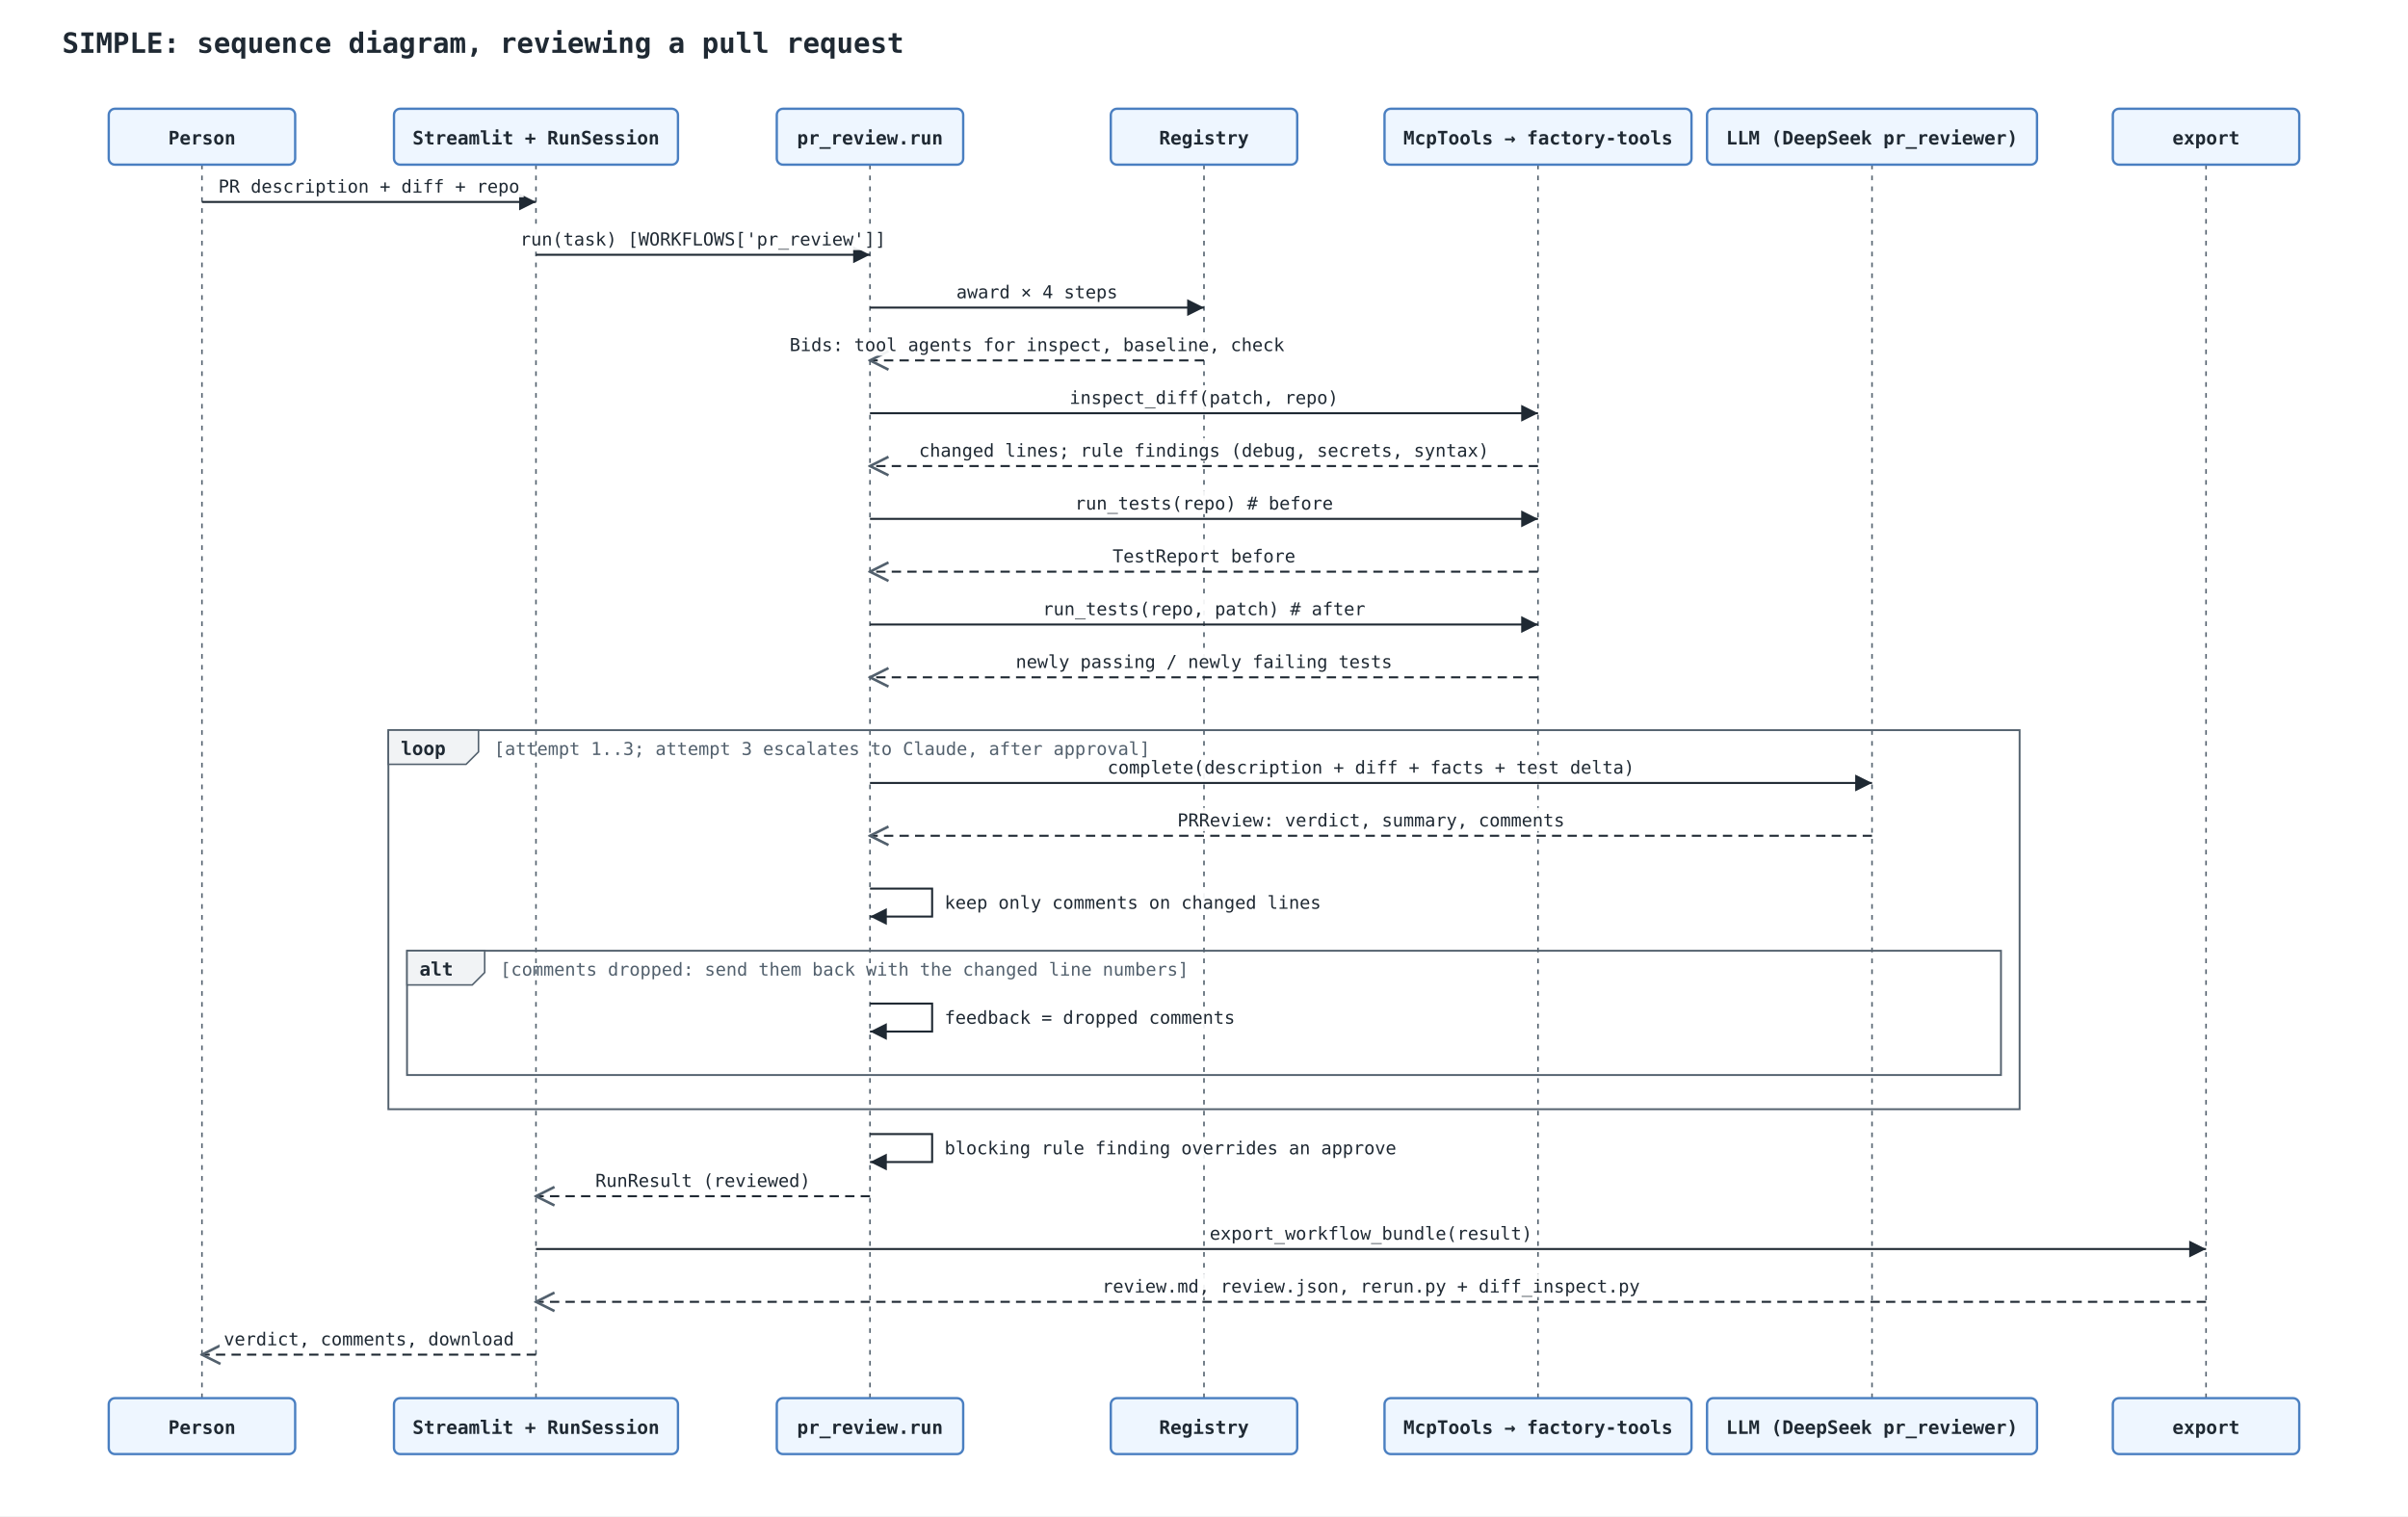
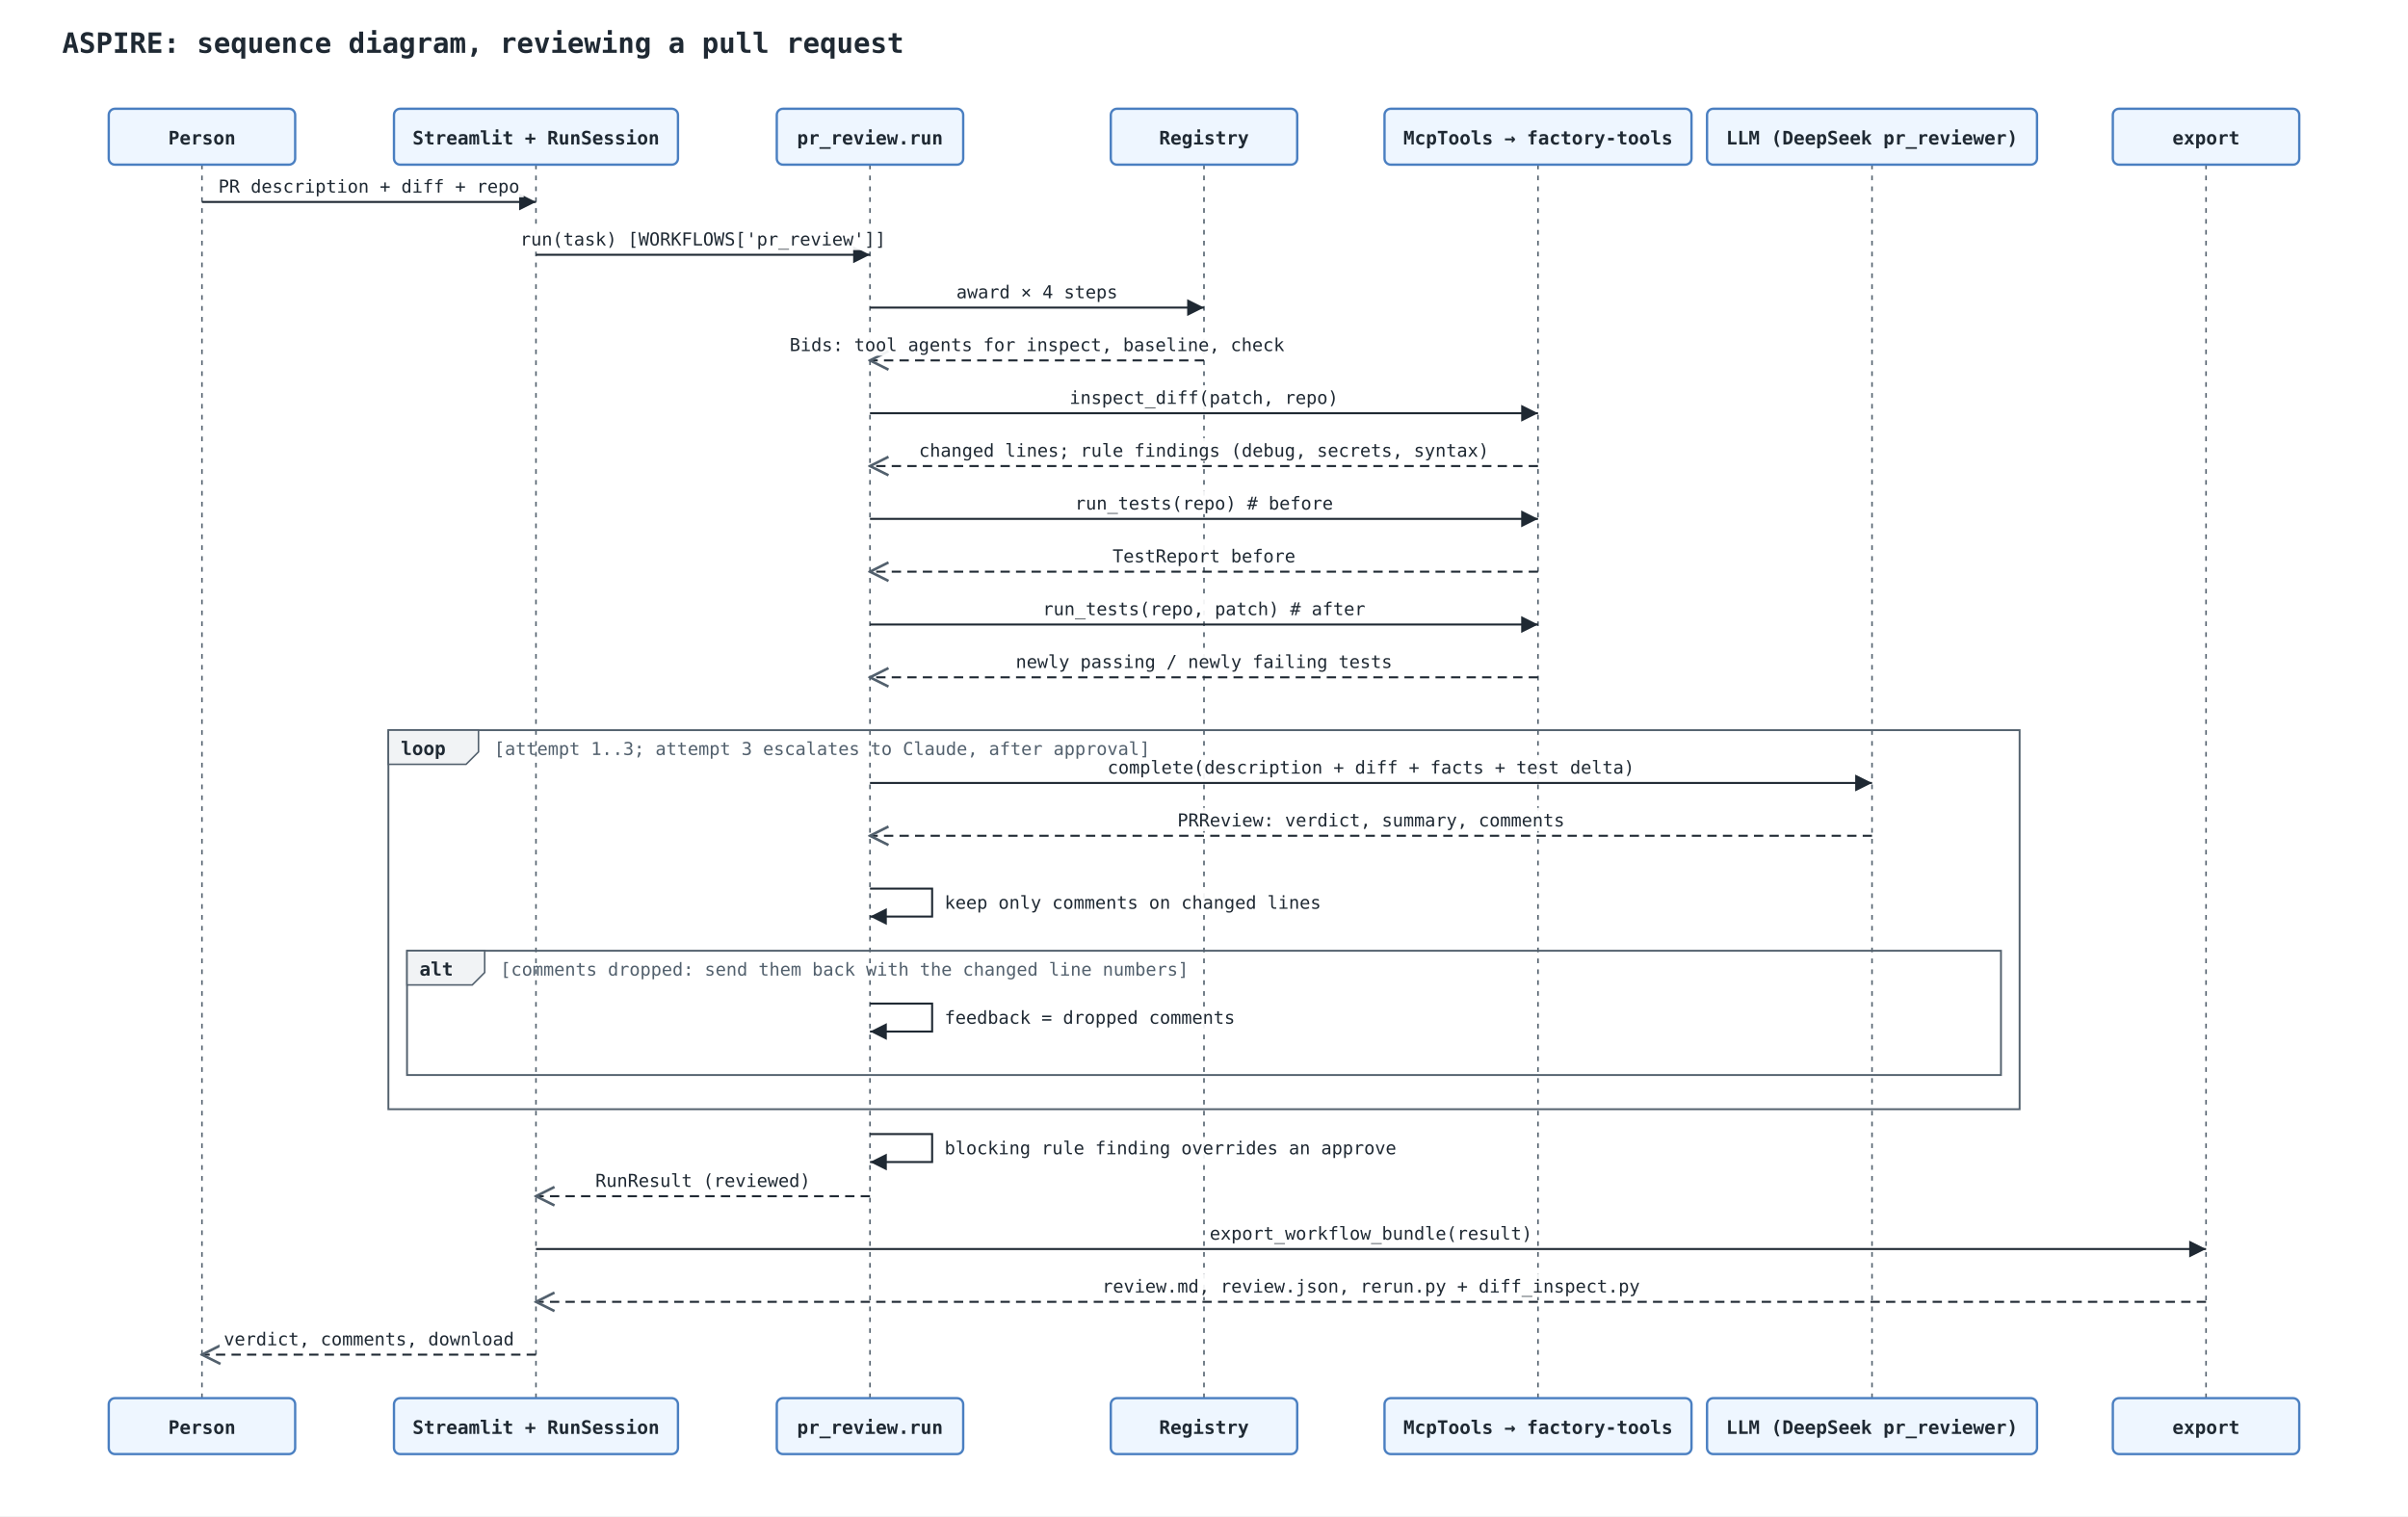
<svg xmlns="http://www.w3.org/2000/svg" width="1550" height="976" viewBox="0 0 1550 976">
  <rect width="100%" height="100%" fill="#ffffff" />
  <defs>
    <marker id="open" viewBox="0 0 12 12" refX="11" refY="6" markerWidth="11" markerHeight="11" orient="auto">
      <path d="M1,1 L11,6 L1,11" fill="none" stroke="#52606d" stroke-width="1.4" />
    </marker>
    <marker id="solid" viewBox="0 0 12 12" refX="11" refY="6" markerWidth="10" markerHeight="10" orient="auto">
      <path d="M1,1 L11,6 L1,11 z" fill="#1f2933" />
    </marker>
    <marker id="comp" viewBox="0 0 20 12" refX="1" refY="6" markerWidth="18" markerHeight="11" orient="auto">
      <path d="M1,6 L10,1 L19,6 L10,11 z" fill="#52606d" />
    </marker>
    <marker id="agg" viewBox="0 0 20 12" refX="1" refY="6" markerWidth="18" markerHeight="11" orient="auto">
      <path d="M1,6 L10,1 L19,6 L10,11 z" fill="#ffffff" stroke="#52606d" />
    </marker>
  </defs>
-   <text x="40.0" y="34.0" font-family="DejaVu Sans Mono, Consolas, Menlo, monospace" font-size="18" font-weight="bold" fill="#1f2933" text-anchor="start">SIMPLE: sequence diagram, reviewing a pull request</text>
+   <text x="40.0" y="34.0" font-family="DejaVu Sans Mono, Consolas, Menlo, monospace" font-size="18" font-weight="bold" fill="#1f2933" text-anchor="start">ASPIRE: sequence diagram, reviewing a pull request</text>
  <line x1="130" y1="106" x2="130" y2="936" stroke="#52606d" stroke-dasharray="3 4" />
  <rect x="70.0" y="70" width="120" height="36" rx="4" fill="#eef6ff" stroke="#4a7fc1" stroke-width="1.5" />
  <text x="130.0" y="93.0" font-family="DejaVu Sans Mono, Consolas, Menlo, monospace" font-size="12" font-weight="bold" fill="#1f2933" text-anchor="middle">Person</text>
  <rect x="70.0" y="900" width="120" height="36" rx="4" fill="#eef6ff" stroke="#4a7fc1" stroke-width="1.5" />
  <text x="130.0" y="923.0" font-family="DejaVu Sans Mono, Consolas, Menlo, monospace" font-size="12" font-weight="bold" fill="#1f2933" text-anchor="middle">Person</text>
  <line x1="345" y1="106" x2="345" y2="936" stroke="#52606d" stroke-dasharray="3 4" />
  <rect x="253.6" y="70" width="182.8" height="36" rx="4" fill="#eef6ff" stroke="#4a7fc1" stroke-width="1.5" />
  <text x="345.0" y="93.0" font-family="DejaVu Sans Mono, Consolas, Menlo, monospace" font-size="12" font-weight="bold" fill="#1f2933" text-anchor="middle">Streamlit + RunSession</text>
  <rect x="253.6" y="900" width="182.8" height="36" rx="4" fill="#eef6ff" stroke="#4a7fc1" stroke-width="1.5" />
  <text x="345.0" y="923.0" font-family="DejaVu Sans Mono, Consolas, Menlo, monospace" font-size="12" font-weight="bold" fill="#1f2933" text-anchor="middle">Streamlit + RunSession</text>
  <line x1="560" y1="106" x2="560" y2="936" stroke="#52606d" stroke-dasharray="3 4" />
  <rect x="500.0" y="70" width="120" height="36" rx="4" fill="#eef6ff" stroke="#4a7fc1" stroke-width="1.5" />
  <text x="560.0" y="93.0" font-family="DejaVu Sans Mono, Consolas, Menlo, monospace" font-size="12" font-weight="bold" fill="#1f2933" text-anchor="middle">pr_review.run</text>
  <rect x="500.0" y="900" width="120" height="36" rx="4" fill="#eef6ff" stroke="#4a7fc1" stroke-width="1.5" />
  <text x="560.0" y="923.0" font-family="DejaVu Sans Mono, Consolas, Menlo, monospace" font-size="12" font-weight="bold" fill="#1f2933" text-anchor="middle">pr_review.run</text>
  <line x1="775" y1="106" x2="775" y2="936" stroke="#52606d" stroke-dasharray="3 4" />
  <rect x="715.0" y="70" width="120" height="36" rx="4" fill="#eef6ff" stroke="#4a7fc1" stroke-width="1.5" />
  <text x="775.0" y="93.0" font-family="DejaVu Sans Mono, Consolas, Menlo, monospace" font-size="12" font-weight="bold" fill="#1f2933" text-anchor="middle">Registry</text>
  <rect x="715.0" y="900" width="120" height="36" rx="4" fill="#eef6ff" stroke="#4a7fc1" stroke-width="1.5" />
  <text x="775.0" y="923.0" font-family="DejaVu Sans Mono, Consolas, Menlo, monospace" font-size="12" font-weight="bold" fill="#1f2933" text-anchor="middle">Registry</text>
  <line x1="990" y1="106" x2="990" y2="936" stroke="#52606d" stroke-dasharray="3 4" />
  <rect x="891.2" y="70" width="197.6" height="36" rx="4" fill="#eef6ff" stroke="#4a7fc1" stroke-width="1.5" />
  <text x="990.0" y="93.0" font-family="DejaVu Sans Mono, Consolas, Menlo, monospace" font-size="12" font-weight="bold" fill="#1f2933" text-anchor="middle">McpTools → factory-tools</text>
  <rect x="891.2" y="900" width="197.6" height="36" rx="4" fill="#eef6ff" stroke="#4a7fc1" stroke-width="1.5" />
  <text x="990.0" y="923.0" font-family="DejaVu Sans Mono, Consolas, Menlo, monospace" font-size="12" font-weight="bold" fill="#1f2933" text-anchor="middle">McpTools → factory-tools</text>
  <line x1="1205" y1="106" x2="1205" y2="936" stroke="#52606d" stroke-dasharray="3 4" />
  <rect x="1098.8" y="70" width="212.4" height="36" rx="4" fill="#eef6ff" stroke="#4a7fc1" stroke-width="1.5" />
  <text x="1205.0" y="93.0" font-family="DejaVu Sans Mono, Consolas, Menlo, monospace" font-size="12" font-weight="bold" fill="#1f2933" text-anchor="middle">LLM (DeepSeek pr_reviewer)</text>
  <rect x="1098.8" y="900" width="212.4" height="36" rx="4" fill="#eef6ff" stroke="#4a7fc1" stroke-width="1.5" />
  <text x="1205.0" y="923.0" font-family="DejaVu Sans Mono, Consolas, Menlo, monospace" font-size="12" font-weight="bold" fill="#1f2933" text-anchor="middle">LLM (DeepSeek pr_reviewer)</text>
  <line x1="1420" y1="106" x2="1420" y2="936" stroke="#52606d" stroke-dasharray="3 4" />
  <rect x="1360.0" y="70" width="120" height="36" rx="4" fill="#eef6ff" stroke="#4a7fc1" stroke-width="1.5" />
  <text x="1420.0" y="93.0" font-family="DejaVu Sans Mono, Consolas, Menlo, monospace" font-size="12" font-weight="bold" fill="#1f2933" text-anchor="middle">export</text>
  <rect x="1360.0" y="900" width="120" height="36" rx="4" fill="#eef6ff" stroke="#4a7fc1" stroke-width="1.5" />
  <text x="1420.0" y="923.0" font-family="DejaVu Sans Mono, Consolas, Menlo, monospace" font-size="12" font-weight="bold" fill="#1f2933" text-anchor="middle">export</text>
  <line x1="130" y1="130" x2="345" y2="130" stroke="#1f2933" stroke-width="1.3" marker-end="url(#solid)" />
  <rect x="137.9" y="112.0" width="199.2" height="15" fill="#ffffff" opacity="0.92" />
  <text x="237.5" y="124.0" font-family="DejaVu Sans Mono, Consolas, Menlo, monospace" font-size="11.5" font-weight="normal" fill="#1f2933" text-anchor="middle">PR description + diff + repo</text>
  <line x1="345" y1="164" x2="560" y2="164" stroke="#1f2933" stroke-width="1.3" marker-end="url(#solid)" />
  <rect x="328.8" y="146.0" width="247.5" height="15" fill="#ffffff" opacity="0.92" />
  <text x="452.5" y="158.0" font-family="DejaVu Sans Mono, Consolas, Menlo, monospace" font-size="11.5" font-weight="normal" fill="#1f2933" text-anchor="middle">run(task)  [WORKFLOWS['pr_review']]</text>
  <line x1="560" y1="198" x2="775" y2="198" stroke="#1f2933" stroke-width="1.3" marker-end="url(#solid)" />
  <rect x="612.8" y="180.0" width="109.5" height="15" fill="#ffffff" opacity="0.92" />
  <text x="667.5" y="192.0" font-family="DejaVu Sans Mono, Consolas, Menlo, monospace" font-size="11.5" font-weight="normal" fill="#1f2933" text-anchor="middle">award × 4 steps</text>
  <line x1="775" y1="232" x2="560" y2="232" stroke="#1f2933" stroke-width="1.3" stroke-dasharray="6 4" marker-end="url(#open)" />
  <rect x="505.8" y="214.0" width="323.4" height="15" fill="#ffffff" opacity="0.92" />
  <text x="667.5" y="226.0" font-family="DejaVu Sans Mono, Consolas, Menlo, monospace" font-size="11.5" font-weight="normal" fill="#1f2933" text-anchor="middle">Bids: tool agents for inspect, baseline, check</text>
  <line x1="560" y1="266" x2="990" y2="266" stroke="#1f2933" stroke-width="1.3" marker-end="url(#solid)" />
  <rect x="685.8" y="248.0" width="178.5" height="15" fill="#ffffff" opacity="0.92" />
  <text x="775.0" y="260.0" font-family="DejaVu Sans Mono, Consolas, Menlo, monospace" font-size="11.5" font-weight="normal" fill="#1f2933" text-anchor="middle">inspect_diff(patch, repo)</text>
  <line x1="990" y1="300" x2="560" y2="300" stroke="#1f2933" stroke-width="1.3" stroke-dasharray="6 4" marker-end="url(#open)" />
  <rect x="589.1" y="282.0" width="371.7" height="15" fill="#ffffff" opacity="0.92" />
  <text x="775.0" y="294.0" font-family="DejaVu Sans Mono, Consolas, Menlo, monospace" font-size="11.5" font-weight="normal" fill="#1f2933" text-anchor="middle">changed lines; rule findings (debug, secrets, syntax)</text>
  <line x1="560" y1="334" x2="990" y2="334" stroke="#1f2933" stroke-width="1.3" marker-end="url(#solid)" />
  <rect x="685.8" y="316.0" width="178.5" height="15" fill="#ffffff" opacity="0.92" />
  <text x="775.0" y="328.0" font-family="DejaVu Sans Mono, Consolas, Menlo, monospace" font-size="11.5" font-weight="normal" fill="#1f2933" text-anchor="middle">run_tests(repo)  # before</text>
  <line x1="990" y1="368" x2="560" y2="368" stroke="#1f2933" stroke-width="1.3" stroke-dasharray="6 4" marker-end="url(#open)" />
  <rect x="713.4" y="350.0" width="123.3" height="15" fill="#ffffff" opacity="0.92" />
  <text x="775.0" y="362.0" font-family="DejaVu Sans Mono, Consolas, Menlo, monospace" font-size="11.5" font-weight="normal" fill="#1f2933" text-anchor="middle">TestReport before</text>
  <line x1="560" y1="402" x2="990" y2="402" stroke="#1f2933" stroke-width="1.3" marker-end="url(#solid)" />
  <rect x="665.0" y="384.0" width="219.9" height="15" fill="#ffffff" opacity="0.92" />
  <text x="775.0" y="396.0" font-family="DejaVu Sans Mono, Consolas, Menlo, monospace" font-size="11.5" font-weight="normal" fill="#1f2933" text-anchor="middle">run_tests(repo, patch)  # after</text>
  <line x1="990" y1="436" x2="560" y2="436" stroke="#1f2933" stroke-width="1.3" stroke-dasharray="6 4" marker-end="url(#open)" />
  <rect x="651.2" y="418.0" width="247.5" height="15" fill="#ffffff" opacity="0.92" />
  <text x="775.0" y="430.0" font-family="DejaVu Sans Mono, Consolas, Menlo, monospace" font-size="11.5" font-weight="normal" fill="#1f2933" text-anchor="middle">newly passing / newly failing tests</text>
  <line x1="560" y1="504" x2="1205" y2="504" stroke="#1f2933" stroke-width="1.3" marker-end="url(#solid)" />
  <rect x="710.5" y="486.0" width="344.1" height="15" fill="#ffffff" opacity="0.92" />
  <text x="882.5" y="498.0" font-family="DejaVu Sans Mono, Consolas, Menlo, monospace" font-size="11.5" font-weight="normal" fill="#1f2933" text-anchor="middle">complete(description + diff + facts + test delta)</text>
  <line x1="1205" y1="538" x2="560" y2="538" stroke="#1f2933" stroke-width="1.3" stroke-dasharray="6 4" marker-end="url(#open)" />
  <rect x="755.3" y="520.0" width="254.4" height="15" fill="#ffffff" opacity="0.92" />
  <text x="882.5" y="532.0" font-family="DejaVu Sans Mono, Consolas, Menlo, monospace" font-size="11.5" font-weight="normal" fill="#1f2933" text-anchor="middle">PRReview: verdict, summary, comments</text>
  <path d="M560,572 h40 v18 h-40" fill="none" stroke="#1f2933" stroke-width="1.3" marker-end="url(#solid)" />
  <rect x="606.0" y="574.0" width="247.5" height="15" fill="#ffffff" opacity="0.92" />
  <text x="608.0" y="585.0" font-family="DejaVu Sans Mono, Consolas, Menlo, monospace" font-size="11.5" font-weight="normal" fill="#1f2933" text-anchor="start">keep only comments on changed lines</text>
  <path d="M560,646 h40 v18 h-40" fill="none" stroke="#1f2933" stroke-width="1.3" marker-end="url(#solid)" />
  <rect x="606.0" y="648.0" width="192.3" height="15" fill="#ffffff" opacity="0.92" />
  <text x="608.0" y="659.0" font-family="DejaVu Sans Mono, Consolas, Menlo, monospace" font-size="11.5" font-weight="normal" fill="#1f2933" text-anchor="start">feedback = dropped comments</text>
  <rect x="262" y="612" width="1026" height="80" fill="none" stroke="#52606d" stroke-width="1.2" />
  <path d="M262,612 h50 v14 l-8,8 h-42 z" fill="#f1f3f5" stroke="#52606d" />
  <text x="270.0" y="628.0" font-family="DejaVu Sans Mono, Consolas, Menlo, monospace" font-size="12" font-weight="bold" fill="#1f2933" text-anchor="start">alt</text>
  <text x="322.0" y="628.0" font-family="DejaVu Sans Mono, Consolas, Menlo, monospace" font-size="11.5" font-weight="normal" fill="#52606d" text-anchor="start">[comments dropped: send them back with the changed line numbers]</text>
  <rect x="250" y="470" width="1050" height="244" fill="none" stroke="#52606d" stroke-width="1.2" />
  <path d="M250,470 h58 v14 l-8,8 h-50 z" fill="#f1f3f5" stroke="#52606d" />
  <text x="258.0" y="486.0" font-family="DejaVu Sans Mono, Consolas, Menlo, monospace" font-size="12" font-weight="bold" fill="#1f2933" text-anchor="start">loop</text>
  <text x="318.0" y="486.0" font-family="DejaVu Sans Mono, Consolas, Menlo, monospace" font-size="11.5" font-weight="normal" fill="#52606d" text-anchor="start">[attempt 1..3; attempt 3 escalates to Claude, after approval]</text>
  <path d="M560,730 h40 v18 h-40" fill="none" stroke="#1f2933" stroke-width="1.3" marker-end="url(#solid)" />
  <rect x="606.0" y="732.0" width="295.8" height="15" fill="#ffffff" opacity="0.92" />
  <text x="608.0" y="743.0" font-family="DejaVu Sans Mono, Consolas, Menlo, monospace" font-size="11.5" font-weight="normal" fill="#1f2933" text-anchor="start">blocking rule finding overrides an approve</text>
  <line x1="560" y1="770" x2="345" y2="770" stroke="#1f2933" stroke-width="1.3" stroke-dasharray="6 4" marker-end="url(#open)" />
  <rect x="380.5" y="752.0" width="144.0" height="15" fill="#ffffff" opacity="0.92" />
  <text x="452.5" y="764.0" font-family="DejaVu Sans Mono, Consolas, Menlo, monospace" font-size="11.5" font-weight="normal" fill="#1f2933" text-anchor="middle">RunResult (reviewed)</text>
  <line x1="345" y1="804" x2="1420" y2="804" stroke="#1f2933" stroke-width="1.3" marker-end="url(#solid)" />
  <rect x="776.0" y="786.0" width="213.0" height="15" fill="#ffffff" opacity="0.92" />
  <text x="882.5" y="798.0" font-family="DejaVu Sans Mono, Consolas, Menlo, monospace" font-size="11.5" font-weight="normal" fill="#1f2933" text-anchor="middle">export_workflow_bundle(result)</text>
  <line x1="1420" y1="838" x2="345" y2="838" stroke="#1f2933" stroke-width="1.3" stroke-dasharray="6 4" marker-end="url(#open)" />
  <rect x="707.0" y="820.0" width="351.0" height="15" fill="#ffffff" opacity="0.92" />
  <text x="882.5" y="832.0" font-family="DejaVu Sans Mono, Consolas, Menlo, monospace" font-size="11.5" font-weight="normal" fill="#1f2933" text-anchor="middle">review.md, review.json, rerun.py + diff_inspect.py</text>
  <line x1="345" y1="872" x2="130" y2="872" stroke="#1f2933" stroke-width="1.3" stroke-dasharray="6 4" marker-end="url(#open)" />
  <rect x="141.3" y="854.0" width="192.3" height="15" fill="#ffffff" opacity="0.92" />
  <text x="237.5" y="866.0" font-family="DejaVu Sans Mono, Consolas, Menlo, monospace" font-size="11.5" font-weight="normal" fill="#1f2933" text-anchor="middle">verdict, comments, download</text>
</svg>
